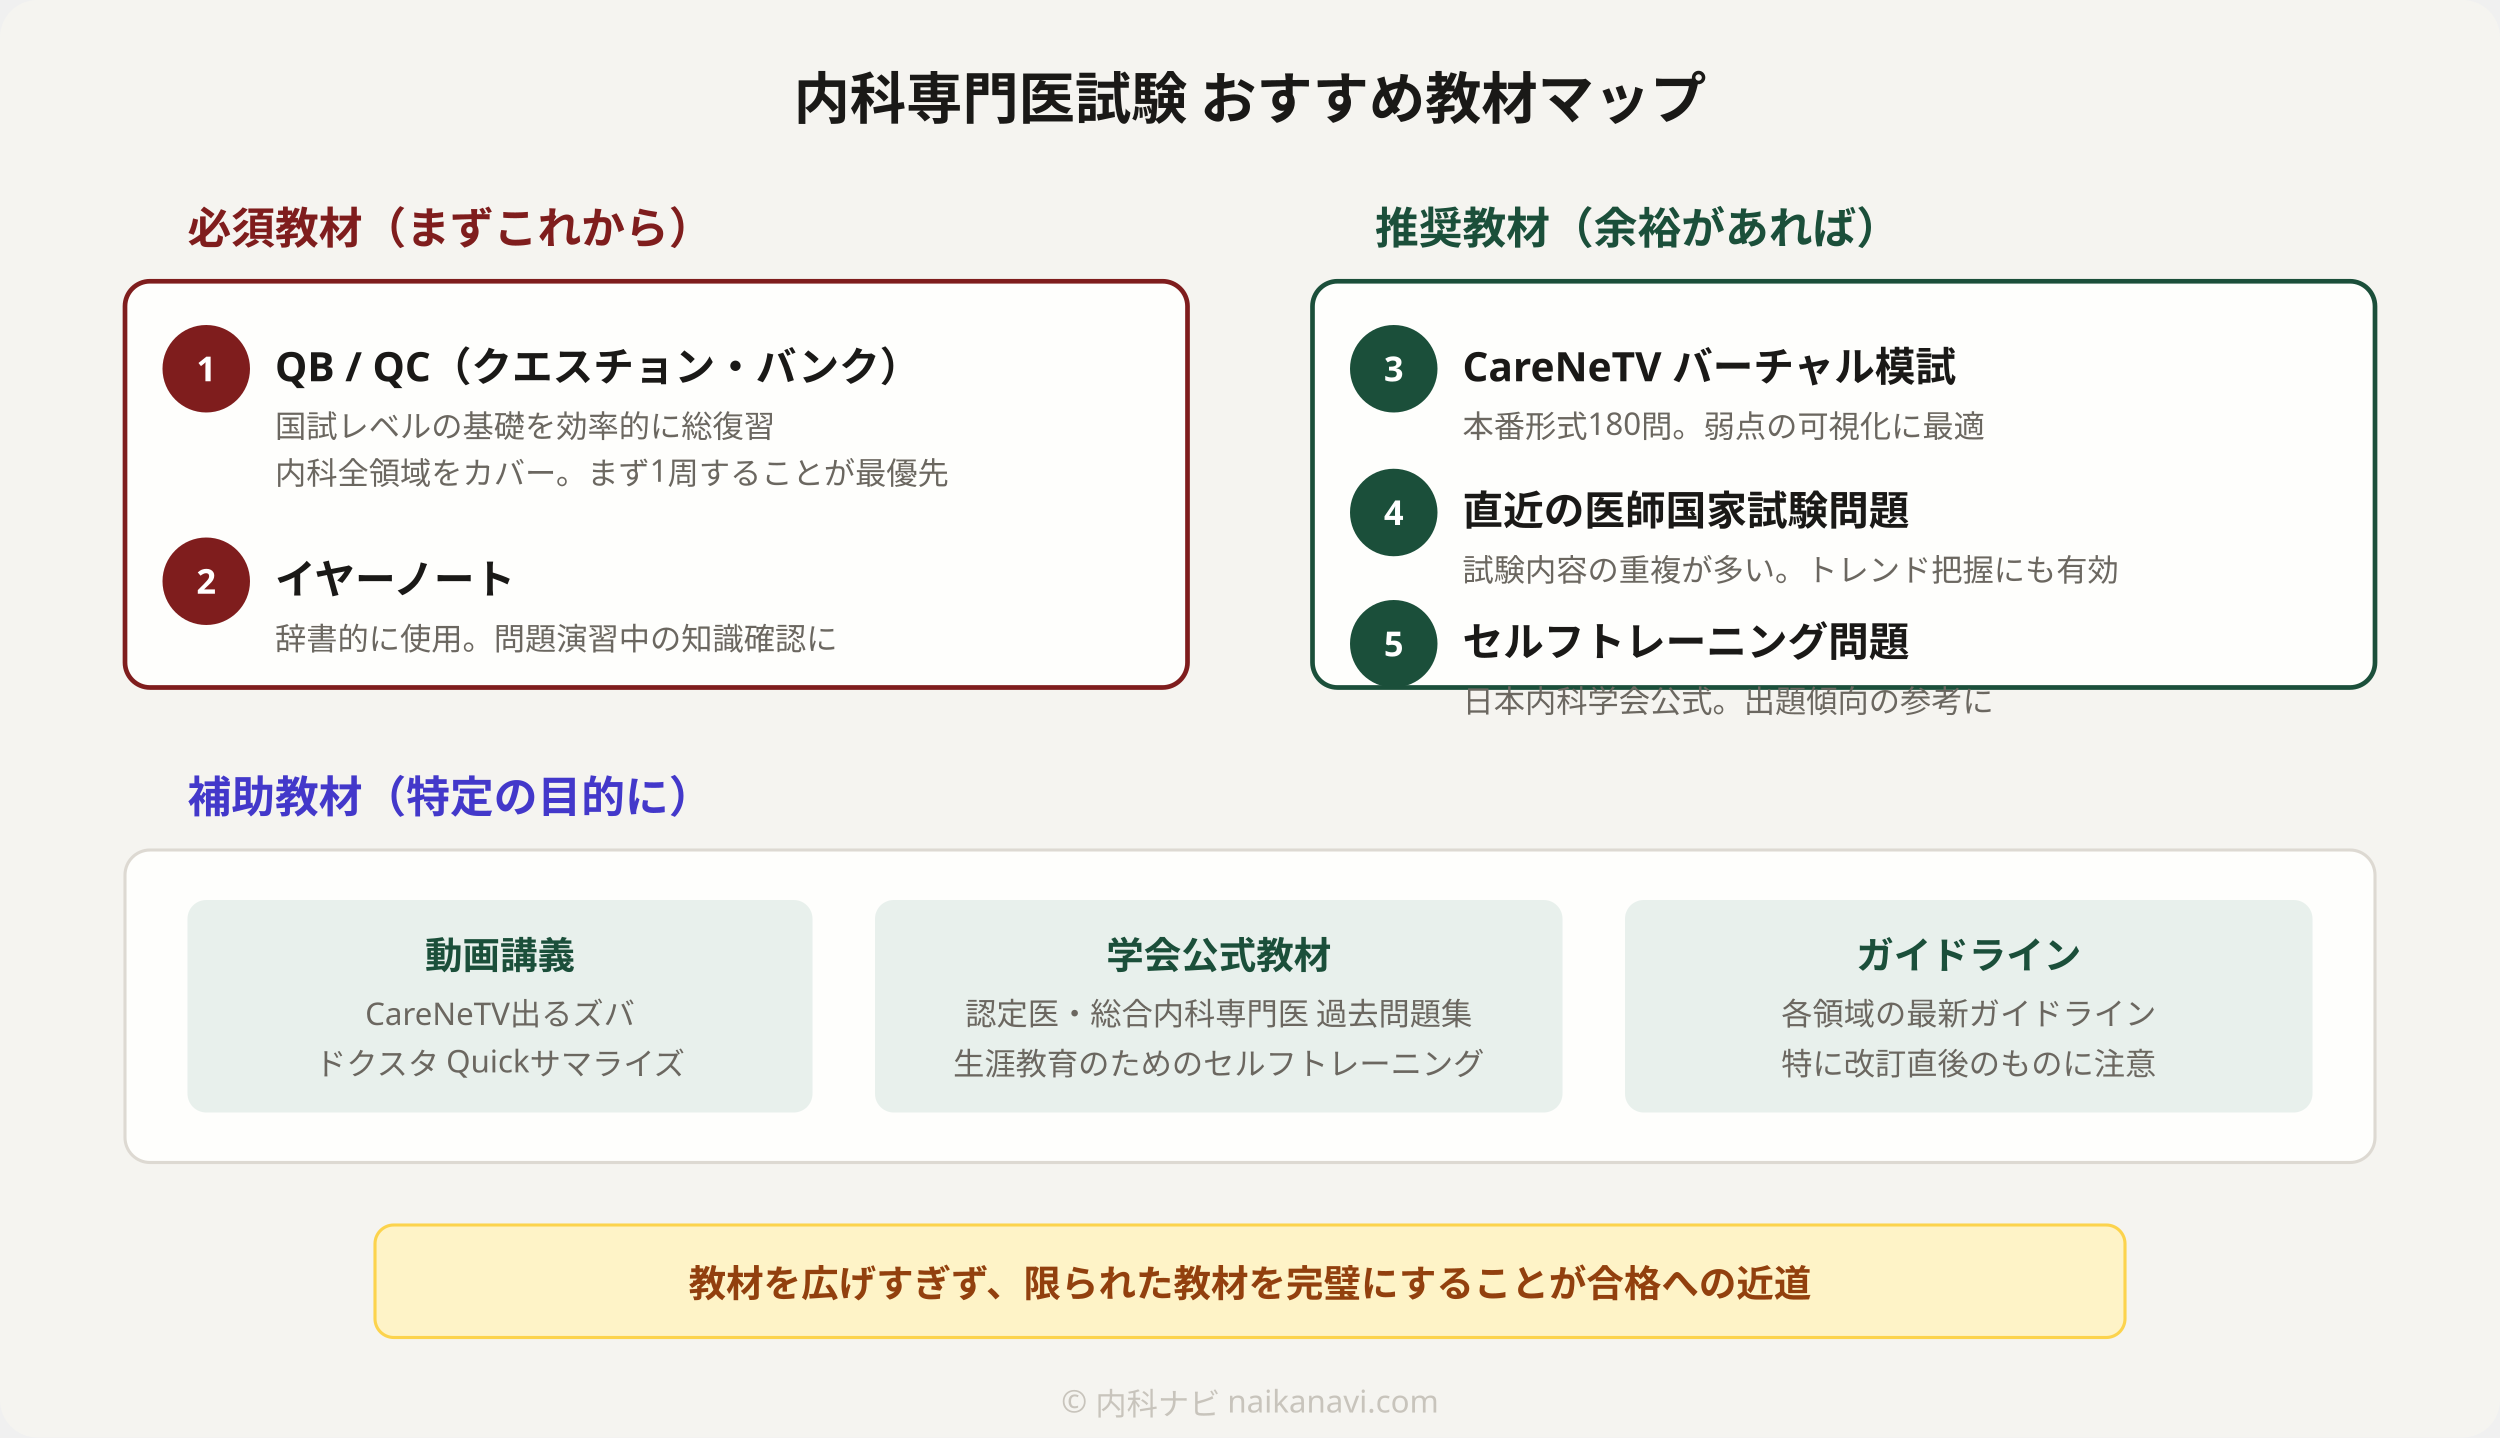
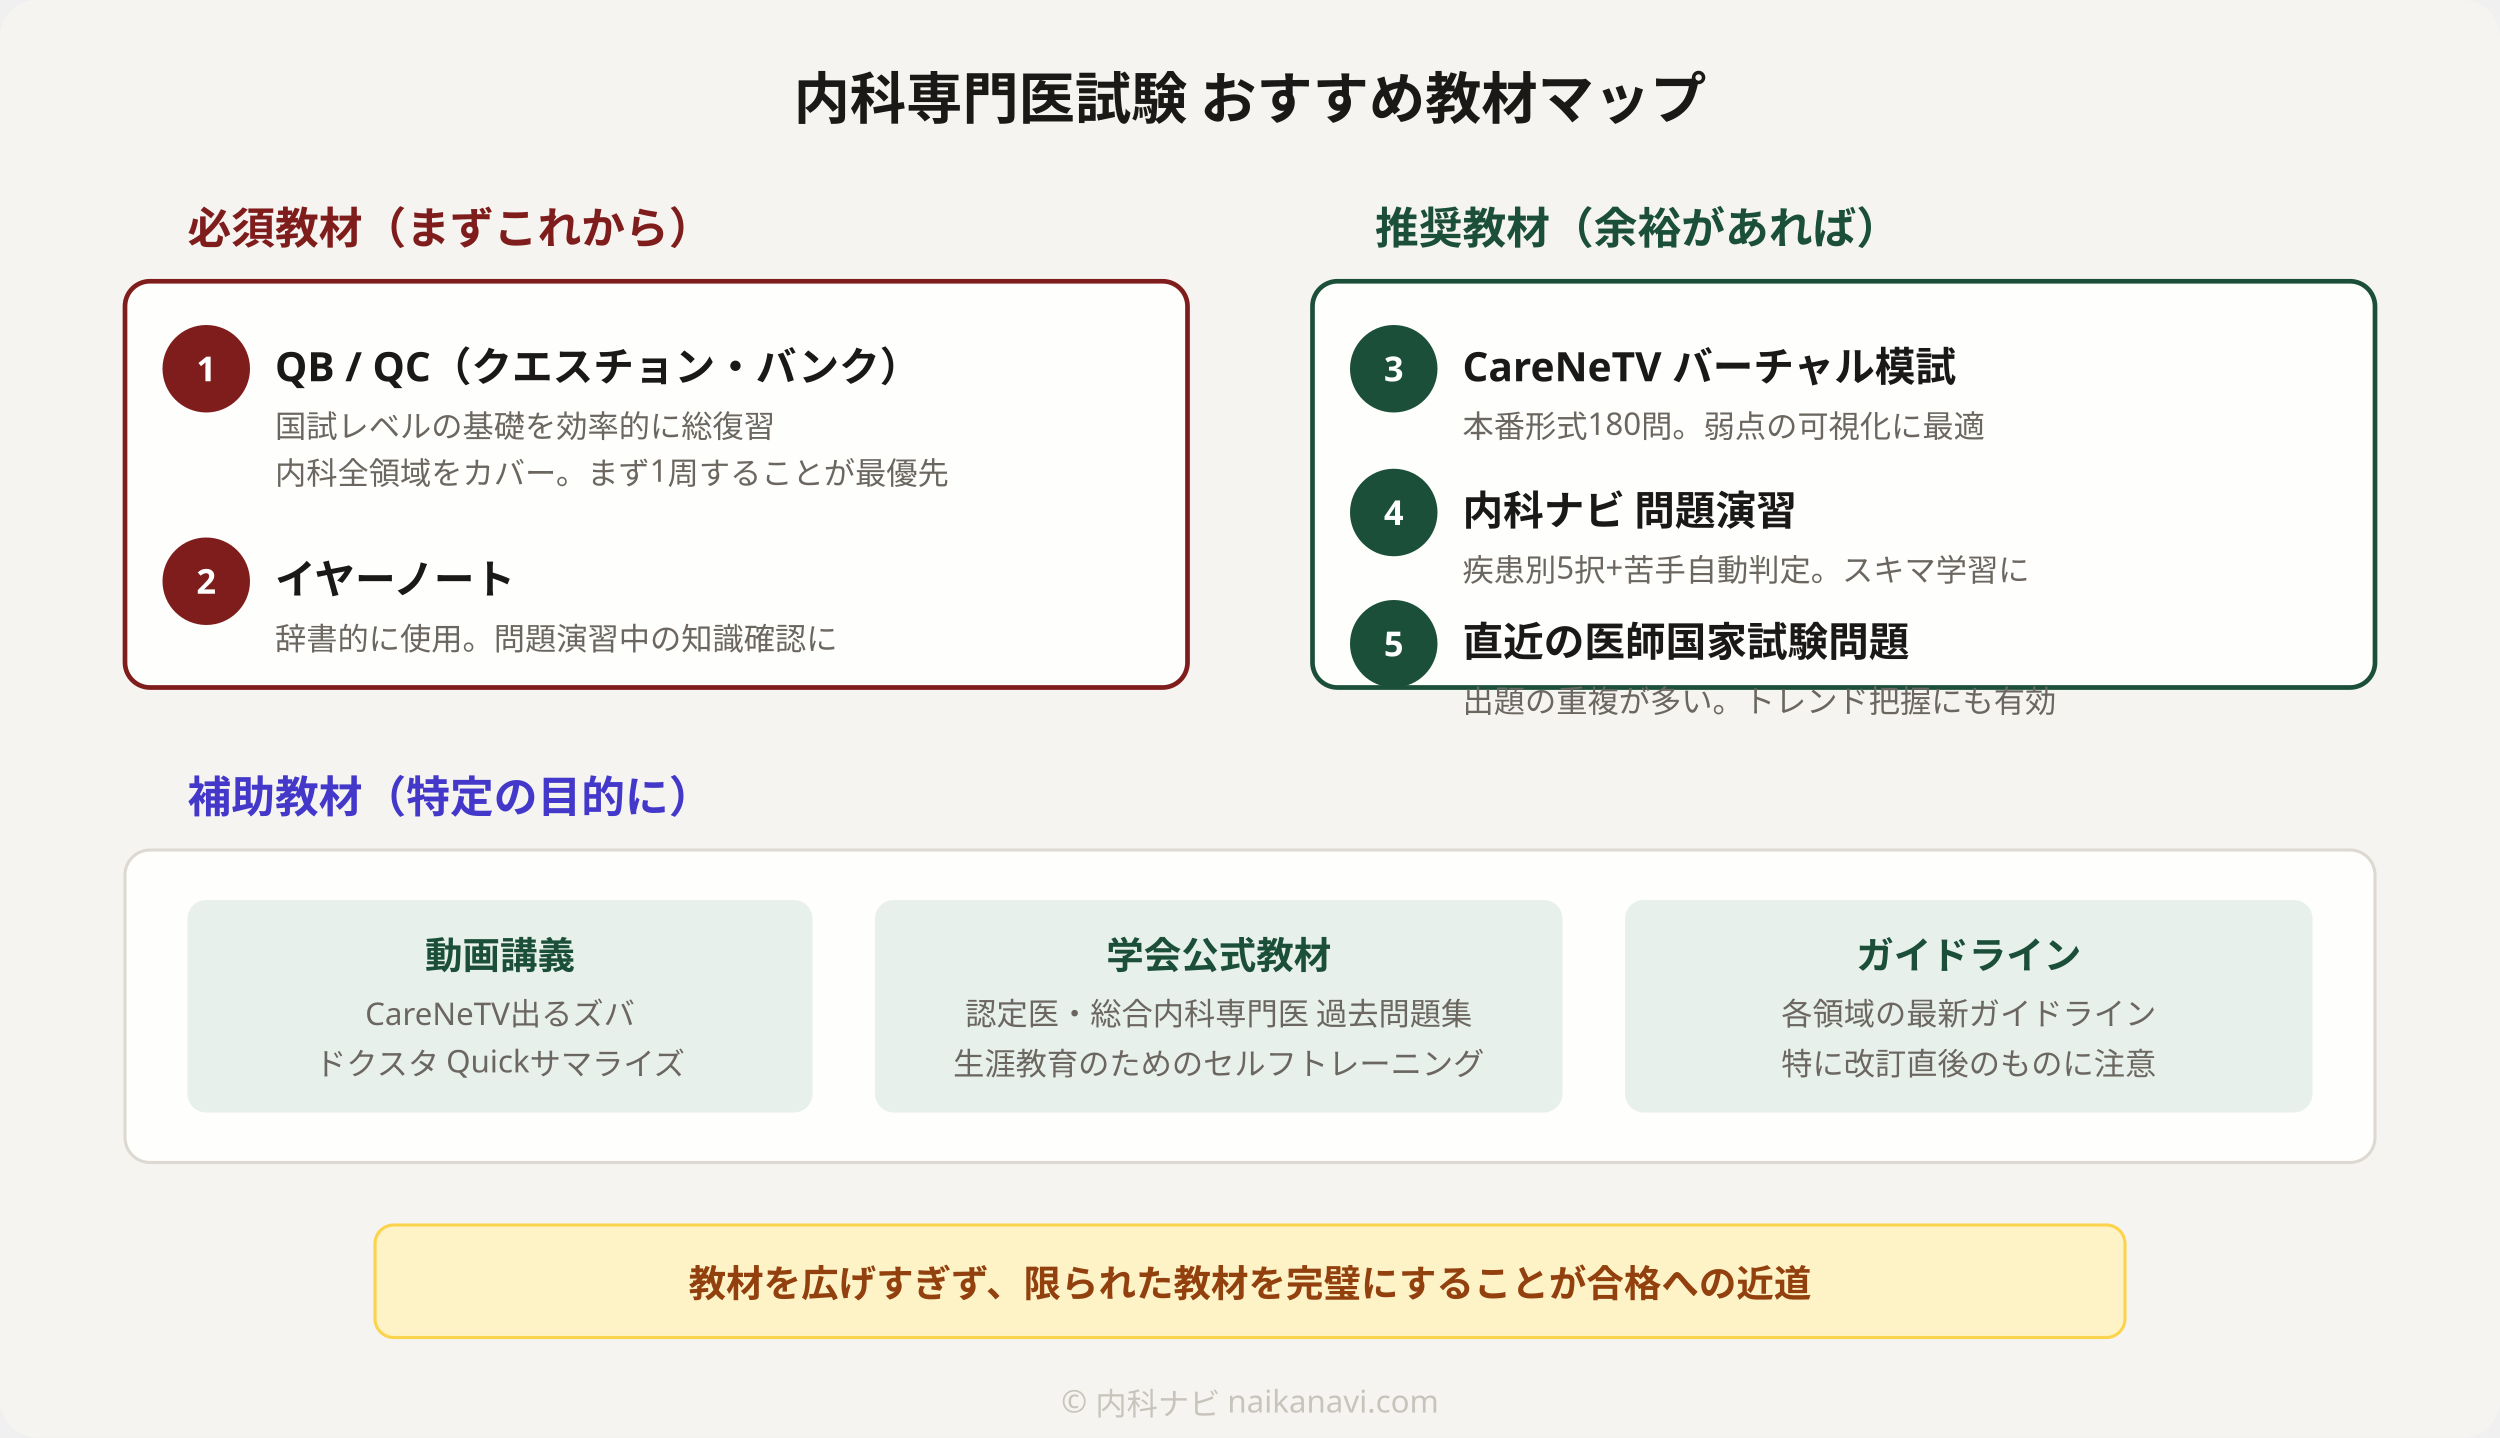
<svg xmlns="http://www.w3.org/2000/svg" viewBox="0 0 800 460" font-family="'Noto Sans JP', sans-serif">
  <rect width="800" height="460" fill="#F5F4F0" rx="12" />
  <text x="400" y="38" text-anchor="middle" font-size="18" font-weight="bold" fill="#1A1917">内科専門医試験 おすすめ教材マップ</text>
  <text x="60" y="78" font-size="14" font-weight="bold" fill="#7F1D1D">必須教材（まずこれから）</text>
  <rect x="40" y="90" width="340" height="130" rx="8" fill="#FEFEFC" stroke="#7F1D1D" stroke-width="1.5" />
  <circle cx="66" cy="118" r="14" fill="#7F1D1D" />
  <text x="66" y="122" text-anchor="middle" font-size="11" font-weight="bold" fill="white">1</text>
  <text x="88" y="122" font-size="13" font-weight="bold" fill="#1A1917">QB / QC（クエスチョン・バンク）</text>
  <text x="88" y="140" font-size="10" fill="#6B6760">国試レベルの基礎を効率的に総復習</text>
  <text x="88" y="155" font-size="10" fill="#6B6760">内科全領域をカバー。まず1周することが最優先</text>
  <circle cx="66" cy="186" r="14" fill="#7F1D1D" />
  <text x="66" y="190" text-anchor="middle" font-size="11" font-weight="bold" fill="white">2</text>
  <text x="88" y="190" font-size="13" font-weight="bold" fill="#1A1917">イヤーノート</text>
  <text x="88" y="208" font-size="10" fill="#6B6760">辞書的に使用。問題演習中の知識確認に</text>
  <text x="440" y="78" font-size="14" font-weight="bold" fill="#1B4F3A">推奨教材（余裕があれば）</text>
  <rect x="420" y="90" width="340" height="130" rx="8" fill="#FEFEFC" stroke="#1B4F3A" stroke-width="1.5" />
  <circle cx="446" cy="118" r="14" fill="#1B4F3A" />
  <text x="446" y="122" text-anchor="middle" font-size="11" font-weight="bold" fill="white">3</text>
  <text x="468" y="122" font-size="13" font-weight="bold" fill="#1A1917">CareNeTV バーチャル模試</text>
  <text x="468" y="140" font-size="10" fill="#6B6760">本番形式180問。弱点の可視化に最適</text>
  <circle cx="446" cy="164" r="14" fill="#1B4F3A" />
  <text x="446" y="168" text-anchor="middle" font-size="11" font-weight="bold" fill="white">4</text>
-   <text x="468" y="168" font-size="13" font-weight="bold" fill="#1A1917">直近の医師国家試験問題</text>
-   <text x="468" y="186" font-size="10" fill="#6B6760">試験内容の重複が多い。トレンド把握にも有効</text>
+   <text x="468" y="168" font-size="13" font-weight="bold" fill="#1A1917">内科ナビ 問題演習</text>
+   <text x="468" y="186" font-size="10" fill="#6B6760">疾患別5択+苦手自動判定。スキマ学習に</text>
  <circle cx="446" cy="206" r="14" fill="#1B4F3A" />
  <text x="446" y="210" text-anchor="middle" font-size="11" font-weight="bold" fill="white">5</text>
-   <text x="468" y="210" font-size="13" font-weight="bold" fill="#1A1917">セルフトレーニング問題</text>
-   <text x="468" y="228" font-size="10" fill="#6B6760">日本内科学会公式。出題傾向の参考に</text>
+   <text x="468" y="210" font-size="13" font-weight="bold" fill="#1A1917">直近の医師国家試験問題</text>
+   <text x="468" y="228" font-size="10" fill="#6B6760">出題の重複が多い。トレンド把握にも有効</text>
  <text x="60" y="260" font-size="14" font-weight="bold" fill="#4338CA">補助教材（特定の目的に）</text>
  <rect x="40" y="272" width="720" height="100" rx="8" fill="#FEFEFC" stroke="#DDD9D2" />
  <rect x="60" y="288" width="200" height="68" rx="6" fill="#E8F0EC" />
  <text x="160" y="310" text-anchor="middle" font-size="12" font-weight="bold" fill="#1B4F3A">動画講義</text>
  <text x="160" y="328" text-anchor="middle" font-size="10" fill="#6B6760">CareNeTV出るズバ</text>
  <text x="160" y="344" text-anchor="middle" font-size="10" fill="#6B6760">ドクスタ Quickサマライズ</text>
  <rect x="280" y="288" width="220" height="68" rx="6" fill="#E8F0EC" />
  <text x="390" y="310" text-anchor="middle" font-size="12" font-weight="bold" fill="#1B4F3A">学会公式教材</text>
  <text x="390" y="328" text-anchor="middle" font-size="10" fill="#6B6760">認定医・総合内科専門医 過去問題集</text>
  <text x="390" y="344" text-anchor="middle" font-size="10" fill="#6B6760">生涯教育のためのセルフトレーニング</text>
  <rect x="520" y="288" width="220" height="68" rx="6" fill="#E8F0EC" />
  <text x="630" y="310" text-anchor="middle" font-size="12" font-weight="bold" fill="#1B4F3A">ガイドライン</text>
  <text x="630" y="328" text-anchor="middle" font-size="10" fill="#6B6760">各領域の最新ガイドライン</text>
  <text x="630" y="344" text-anchor="middle" font-size="10" fill="#6B6760">特に改訂直後のものに注意</text>
  <rect x="120" y="392" width="560" height="36" rx="6" fill="#FEF3C7" stroke="#FCD34D" />
  <text x="400" y="415" text-anchor="middle" font-size="12" font-weight="bold" fill="#92400E">教材を広げすぎず、限られた教材を完璧にすることが合格への近道</text>
  <text x="400" y="452" text-anchor="middle" font-size="10" fill="#C8C4BC">© 内科ナビ naikanavi.com</text>
</svg>
